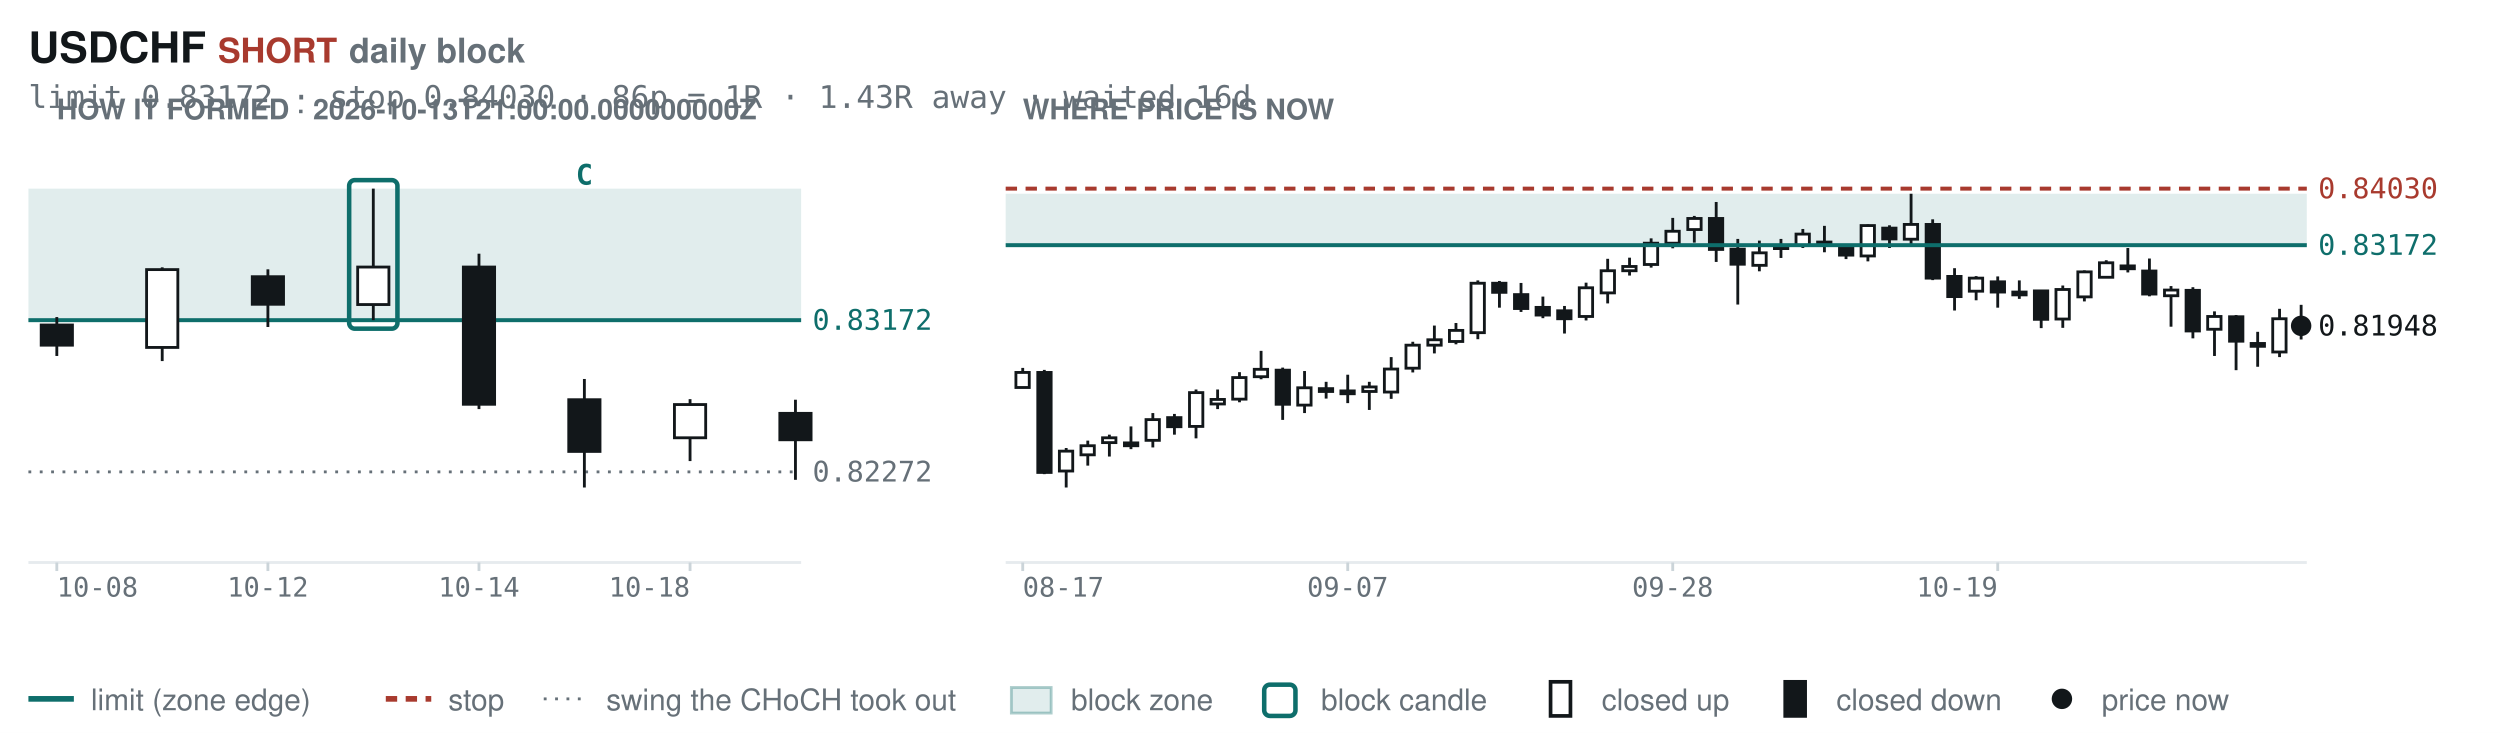
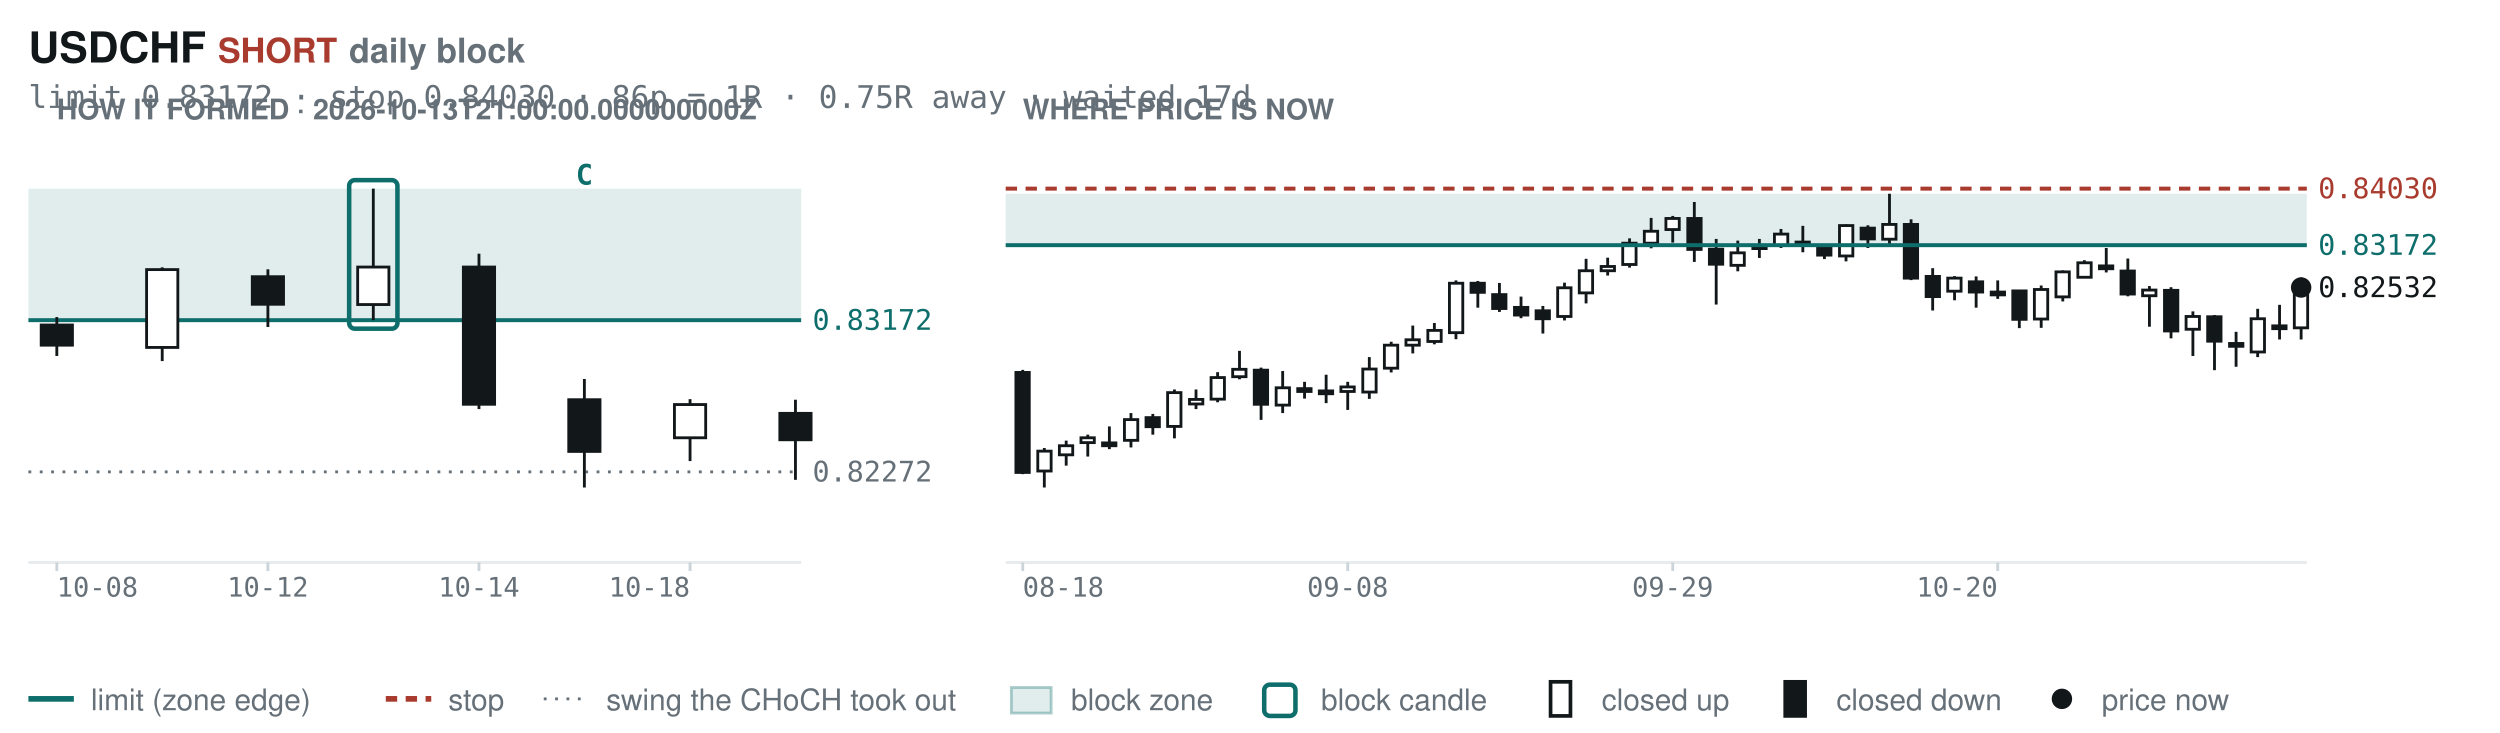
<svg xmlns="http://www.w3.org/2000/svg" viewBox="0 0 880 258" width="880" height="258" role="img" aria-label="USDCHF short order block: the candles that formed it, and where price is now">
  <rect width="880" height="258" fill="#FFFFFF" />
  <text x="10" y="22" fill="#12171A" font-family="system-ui,-apple-system,Segoe UI,Helvetica,Arial,sans-serif" font-size="15" font-weight="700">USDCHF <tspan fill="#A83A2E" font-size="12">SHORT</tspan>
    <tspan fill="#667078" font-size="12">daily block</tspan>
  </text>
-   <text x="10" y="38" fill="#667078" font-family="ui-monospace,SFMono-Regular,Menlo,Consolas,monospace" font-size="11">limit 0.83172 · stop 0.84030 · 86p = 1R · 1.43R away · waited 16d</text>
+   <text x="10" y="38" fill="#667078" font-family="ui-monospace,SFMono-Regular,Menlo,Consolas,monospace" font-size="11">limit 0.83172 · stop 0.84030 · 86p = 1R · 0.75R away · waited 17d</text>
  <text x="20" y="42" fill="#667078" font-family="system-ui,-apple-system,Segoe UI,Helvetica,Arial,sans-serif" font-size="10" font-weight="600">HOW IT FORMED · 2026-10-13T21:00:00.000000000Z</text>
  <text x="360" y="42" fill="#667078" font-family="system-ui,-apple-system,Segoe UI,Helvetica,Arial,sans-serif" font-size="10" font-weight="600">WHERE PRICE IS NOW</text>
  <rect x="10.0" y="66.4" width="272.0" height="46.3" fill="#0E6E6B1F" />
  <line x1="10.0" y1="166.1" x2="282.0" y2="166.1" stroke="#667078" stroke-width="1" stroke-dasharray="1 3" />
  <line x1="10.0" y1="112.7" x2="282.0" y2="112.7" stroke="#0E6E6B" stroke-width="1.4" />
  <line x1="20.0" y1="111.6" x2="20.0" y2="125.3" stroke="#12171A" stroke-width="1" />
  <rect x="14.5" y="114.4" width="11.0" height="7.1" fill="#12171A" stroke="#12171A" stroke-width="1" />
  <line x1="57.1" y1="94.1" x2="57.1" y2="127.1" stroke="#12171A" stroke-width="1" />
  <rect x="51.6" y="94.9" width="11.0" height="27.4" fill="#FFFFFF" stroke="#12171A" stroke-width="1" />
  <line x1="94.3" y1="94.8" x2="94.3" y2="115.1" stroke="#12171A" stroke-width="1" />
  <rect x="88.8" y="97.4" width="11.0" height="9.7" fill="#12171A" stroke="#12171A" stroke-width="1" />
  <line x1="131.4" y1="66.4" x2="131.4" y2="112.7" stroke="#12171A" stroke-width="1" />
  <rect x="125.9" y="94.0" width="11.0" height="13.2" fill="#FFFFFF" stroke="#12171A" stroke-width="1" />
  <line x1="168.6" y1="89.3" x2="168.6" y2="144.0" stroke="#12171A" stroke-width="1" />
  <rect x="163.1" y="94.0" width="11.0" height="48.3" fill="#12171A" stroke="#12171A" stroke-width="1" />
  <line x1="205.7" y1="133.4" x2="205.7" y2="171.6" stroke="#12171A" stroke-width="1" />
  <rect x="200.2" y="140.7" width="11.0" height="18.2" fill="#12171A" stroke="#12171A" stroke-width="1" />
  <line x1="242.9" y1="140.5" x2="242.9" y2="162.3" stroke="#12171A" stroke-width="1" />
  <rect x="237.4" y="142.4" width="11.0" height="11.7" fill="#FFFFFF" stroke="#12171A" stroke-width="1" />
  <line x1="280.0" y1="140.7" x2="280.0" y2="168.9" stroke="#12171A" stroke-width="1" />
  <rect x="274.5" y="145.5" width="11.0" height="9.3" fill="#12171A" stroke="#12171A" stroke-width="1" />
  <rect x="122.9" y="63.4" width="17.0" height="52.3" fill="none" stroke="#0E6E6B" stroke-width="1.6" rx="2" />
  <text x="205.7" y="65" fill="#0E6E6B" text-anchor="middle" font-family="ui-monospace,SFMono-Regular,Menlo,Consolas,monospace" font-size="10" font-weight="700">C</text>
  <line x1="10.0" y1="198.0" x2="282.0" y2="198.0" stroke="#E6EBEE" stroke-width="1" />
  <line x1="20.0" y1="198.0" x2="20.0" y2="201.0" stroke="#CBD4D9" stroke-width="1" />
  <text x="20.0" y="210.0" fill="#667078" text-anchor="start" font-family="ui-monospace,SFMono-Regular,Menlo,Consolas,monospace" font-size="9.5">10-08</text>
  <line x1="94.3" y1="198.0" x2="94.3" y2="201.0" stroke="#CBD4D9" stroke-width="1" />
  <text x="94.3" y="210.0" fill="#667078" text-anchor="middle" font-family="ui-monospace,SFMono-Regular,Menlo,Consolas,monospace" font-size="9.5">10-12</text>
  <line x1="168.6" y1="198.0" x2="168.6" y2="201.0" stroke="#CBD4D9" stroke-width="1" />
  <text x="168.6" y="210.0" fill="#667078" text-anchor="middle" font-family="ui-monospace,SFMono-Regular,Menlo,Consolas,monospace" font-size="9.5">10-14</text>
  <line x1="242.9" y1="198.0" x2="242.9" y2="201.0" stroke="#CBD4D9" stroke-width="1" />
  <text x="242.9" y="210.0" fill="#667078" text-anchor="end" font-family="ui-monospace,SFMono-Regular,Menlo,Consolas,monospace" font-size="9.5">10-18</text>
  <text x="286.0" y="116.1" fill="#0E6E6B" font-family="ui-monospace,SFMono-Regular,Menlo,Consolas,monospace" font-size="10">0.83172</text>
  <text x="286.0" y="169.5" fill="#667078" font-family="ui-monospace,SFMono-Regular,Menlo,Consolas,monospace" font-size="10">0.82272</text>
  <rect x="354.0" y="68.2" width="458.0" height="18.1" fill="#0E6E6B1F" />
-   <line x1="360.0" y1="129.5" x2="360.0" y2="136.4" stroke="#12171A" stroke-width="1" />
-   <rect x="357.6" y="131.1" width="4.7" height="5.3" fill="#FFFFFF" stroke="#12171A" stroke-width="1" />
-   <line x1="367.6" y1="130.2" x2="367.6" y2="166.9" stroke="#12171A" stroke-width="1" />
-   <rect x="365.3" y="131.1" width="4.7" height="35.2" fill="#12171A" stroke="#12171A" stroke-width="1" />
-   <line x1="375.3" y1="157.7" x2="375.3" y2="171.6" stroke="#12171A" stroke-width="1" />
-   <rect x="372.9" y="158.8" width="4.7" height="7.0" fill="#FFFFFF" stroke="#12171A" stroke-width="1" />
-   <line x1="382.9" y1="155.1" x2="382.9" y2="163.9" stroke="#12171A" stroke-width="1" />
-   <rect x="380.5" y="156.9" width="4.7" height="3.2" fill="#FFFFFF" stroke="#12171A" stroke-width="1" />
-   <line x1="390.5" y1="153.0" x2="390.5" y2="160.7" stroke="#12171A" stroke-width="1" />
-   <rect x="388.1" y="154.1" width="4.7" height="1.7" fill="#FFFFFF" stroke="#12171A" stroke-width="1" />
-   <line x1="398.1" y1="150.1" x2="398.1" y2="158.1" stroke="#12171A" stroke-width="1" />
-   <rect x="395.8" y="155.9" width="4.7" height="1.0" fill="#12171A" stroke="#12171A" stroke-width="1" />
-   <line x1="405.8" y1="145.4" x2="405.8" y2="157.5" stroke="#12171A" stroke-width="1" />
-   <rect x="403.4" y="147.7" width="4.7" height="7.3" fill="#FFFFFF" stroke="#12171A" stroke-width="1" />
-   <line x1="413.4" y1="145.7" x2="413.4" y2="153.0" stroke="#12171A" stroke-width="1" />
-   <rect x="411.0" y="147.0" width="4.7" height="3.2" fill="#12171A" stroke="#12171A" stroke-width="1" />
-   <line x1="421.0" y1="137.1" x2="421.0" y2="154.3" stroke="#12171A" stroke-width="1" />
-   <rect x="418.7" y="138.2" width="4.7" height="11.9" fill="#FFFFFF" stroke="#12171A" stroke-width="1" />
-   <line x1="428.6" y1="137.1" x2="428.6" y2="144.0" stroke="#12171A" stroke-width="1" />
-   <rect x="426.3" y="140.6" width="4.7" height="1.6" fill="#FFFFFF" stroke="#12171A" stroke-width="1" />
-   <line x1="436.3" y1="131.0" x2="436.3" y2="141.6" stroke="#12171A" stroke-width="1" />
-   <rect x="433.9" y="132.9" width="4.7" height="7.6" fill="#FFFFFF" stroke="#12171A" stroke-width="1" />
-   <line x1="443.9" y1="123.5" x2="443.9" y2="133.5" stroke="#12171A" stroke-width="1" />
-   <rect x="441.5" y="130.0" width="4.7" height="2.6" fill="#FFFFFF" stroke="#12171A" stroke-width="1" />
-   <line x1="451.5" y1="129.4" x2="451.5" y2="147.8" stroke="#12171A" stroke-width="1" />
-   <rect x="449.2" y="130.3" width="4.7" height="12.0" fill="#12171A" stroke="#12171A" stroke-width="1" />
-   <line x1="459.2" y1="130.6" x2="459.2" y2="145.4" stroke="#12171A" stroke-width="1" />
-   <rect x="456.8" y="136.5" width="4.7" height="6.1" fill="#FFFFFF" stroke="#12171A" stroke-width="1" />
-   <line x1="466.8" y1="134.4" x2="466.8" y2="140.3" stroke="#12171A" stroke-width="1" />
-   <rect x="464.4" y="136.8" width="4.7" height="1.0" fill="#12171A" stroke="#12171A" stroke-width="1" />
-   <line x1="474.4" y1="131.9" x2="474.4" y2="141.9" stroke="#12171A" stroke-width="1" />
-   <rect x="472.0" y="137.6" width="4.7" height="1.0" fill="#FFFFFF" stroke="#12171A" stroke-width="1" />
-   <line x1="482.0" y1="134.4" x2="482.0" y2="144.3" stroke="#12171A" stroke-width="1" />
-   <rect x="479.7" y="136.2" width="4.7" height="1.6" fill="#FFFFFF" stroke="#12171A" stroke-width="1" />
-   <line x1="489.7" y1="125.7" x2="489.7" y2="140.4" stroke="#12171A" stroke-width="1" />
-   <rect x="487.3" y="129.9" width="4.7" height="8.1" fill="#FFFFFF" stroke="#12171A" stroke-width="1" />
-   <line x1="497.3" y1="120.3" x2="497.3" y2="131.1" stroke="#12171A" stroke-width="1" />
-   <rect x="494.9" y="121.5" width="4.7" height="8.1" fill="#FFFFFF" stroke="#12171A" stroke-width="1" />
-   <line x1="504.9" y1="114.6" x2="504.9" y2="124.4" stroke="#12171A" stroke-width="1" />
-   <rect x="502.6" y="119.6" width="4.7" height="1.9" fill="#FFFFFF" stroke="#12171A" stroke-width="1" />
-   <line x1="512.5" y1="113.7" x2="512.5" y2="121.2" stroke="#12171A" stroke-width="1" />
-   <rect x="510.2" y="116.3" width="4.7" height="3.9" fill="#FFFFFF" stroke="#12171A" stroke-width="1" />
-   <line x1="520.2" y1="98.7" x2="520.2" y2="119.4" stroke="#12171A" stroke-width="1" />
-   <rect x="517.8" y="99.7" width="4.7" height="17.4" fill="#FFFFFF" stroke="#12171A" stroke-width="1" />
-   <line x1="527.8" y1="98.9" x2="527.8" y2="108.3" stroke="#12171A" stroke-width="1" />
-   <rect x="525.4" y="99.7" width="4.7" height="3.2" fill="#12171A" stroke="#12171A" stroke-width="1" />
-   <line x1="535.4" y1="99.6" x2="535.4" y2="109.8" stroke="#12171A" stroke-width="1" />
-   <rect x="533.1" y="103.7" width="4.7" height="4.9" fill="#12171A" stroke="#12171A" stroke-width="1" />
-   <line x1="543.1" y1="104.4" x2="543.1" y2="112.0" stroke="#12171A" stroke-width="1" />
-   <rect x="540.7" y="108.2" width="4.7" height="2.7" fill="#12171A" stroke="#12171A" stroke-width="1" />
-   <line x1="550.7" y1="107.7" x2="550.7" y2="117.4" stroke="#12171A" stroke-width="1" />
-   <rect x="548.3" y="109.4" width="4.7" height="2.8" fill="#12171A" stroke="#12171A" stroke-width="1" />
-   <line x1="558.3" y1="99.5" x2="558.3" y2="112.8" stroke="#12171A" stroke-width="1" />
-   <rect x="555.9" y="101.3" width="4.7" height="10.1" fill="#FFFFFF" stroke="#12171A" stroke-width="1" />
-   <line x1="565.9" y1="91.1" x2="565.9" y2="106.8" stroke="#12171A" stroke-width="1" />
-   <rect x="563.6" y="95.3" width="4.7" height="7.8" fill="#FFFFFF" stroke="#12171A" stroke-width="1" />
-   <line x1="573.6" y1="90.7" x2="573.6" y2="97.0" stroke="#12171A" stroke-width="1" />
-   <rect x="571.2" y="93.8" width="4.7" height="1.5" fill="#FFFFFF" stroke="#12171A" stroke-width="1" />
-   <line x1="581.2" y1="83.9" x2="581.2" y2="94.2" stroke="#12171A" stroke-width="1" />
-   <rect x="578.8" y="85.6" width="4.7" height="7.5" fill="#FFFFFF" stroke="#12171A" stroke-width="1" />
-   <line x1="588.8" y1="76.7" x2="588.8" y2="87.4" stroke="#12171A" stroke-width="1" />
-   <rect x="586.4" y="81.4" width="4.7" height="4.2" fill="#FFFFFF" stroke="#12171A" stroke-width="1" />
-   <line x1="596.4" y1="76.0" x2="596.4" y2="85.4" stroke="#12171A" stroke-width="1" />
-   <rect x="594.1" y="76.9" width="4.7" height="3.9" fill="#FFFFFF" stroke="#12171A" stroke-width="1" />
-   <line x1="604.1" y1="71.1" x2="604.1" y2="92.2" stroke="#12171A" stroke-width="1" />
-   <rect x="601.7" y="76.9" width="4.7" height="10.9" fill="#12171A" stroke="#12171A" stroke-width="1" />
-   <line x1="611.7" y1="84.1" x2="611.7" y2="107.2" stroke="#12171A" stroke-width="1" />
-   <rect x="609.3" y="87.7" width="4.7" height="5.3" fill="#12171A" stroke="#12171A" stroke-width="1" />
-   <line x1="619.3" y1="84.7" x2="619.3" y2="95.5" stroke="#12171A" stroke-width="1" />
-   <rect x="617.0" y="89.0" width="4.7" height="4.4" fill="#FFFFFF" stroke="#12171A" stroke-width="1" />
-   <line x1="626.9" y1="84.1" x2="626.9" y2="90.8" stroke="#12171A" stroke-width="1" />
-   <rect x="624.6" y="86.5" width="4.7" height="1.0" fill="#FFFFFF" stroke="#12171A" stroke-width="1" />
-   <line x1="634.6" y1="80.6" x2="634.6" y2="87.3" stroke="#12171A" stroke-width="1" />
-   <rect x="632.2" y="82.4" width="4.7" height="4.0" fill="#FFFFFF" stroke="#12171A" stroke-width="1" />
-   <line x1="642.2" y1="79.5" x2="642.2" y2="88.8" stroke="#12171A" stroke-width="1" />
-   <rect x="639.8" y="85.2" width="4.7" height="1.2" fill="#12171A" stroke="#12171A" stroke-width="1" />
-   <line x1="649.8" y1="85.9" x2="649.8" y2="91.2" stroke="#12171A" stroke-width="1" />
-   <rect x="647.5" y="87.0" width="4.7" height="2.8" fill="#12171A" stroke="#12171A" stroke-width="1" />
-   <line x1="657.5" y1="79.0" x2="657.5" y2="92.0" stroke="#12171A" stroke-width="1" />
-   <rect x="655.1" y="79.4" width="4.7" height="10.7" fill="#FFFFFF" stroke="#12171A" stroke-width="1" />
-   <line x1="665.1" y1="79.3" x2="665.1" y2="87.3" stroke="#12171A" stroke-width="1" />
-   <rect x="662.7" y="80.3" width="4.7" height="3.8" fill="#12171A" stroke="#12171A" stroke-width="1" />
-   <line x1="672.7" y1="68.2" x2="672.7" y2="86.3" stroke="#12171A" stroke-width="1" />
-   <rect x="670.3" y="79.0" width="4.7" height="5.2" fill="#FFFFFF" stroke="#12171A" stroke-width="1" />
-   <line x1="680.3" y1="77.2" x2="680.3" y2="98.6" stroke="#12171A" stroke-width="1" />
-   <rect x="678.0" y="79.0" width="4.7" height="18.9" fill="#12171A" stroke="#12171A" stroke-width="1" />
-   <line x1="688.0" y1="94.4" x2="688.0" y2="109.3" stroke="#12171A" stroke-width="1" />
-   <rect x="685.6" y="97.3" width="4.7" height="7.1" fill="#12171A" stroke="#12171A" stroke-width="1" />
-   <line x1="695.6" y1="97.2" x2="695.6" y2="105.7" stroke="#12171A" stroke-width="1" />
-   <rect x="693.2" y="97.9" width="4.7" height="4.6" fill="#FFFFFF" stroke="#12171A" stroke-width="1" />
-   <line x1="703.2" y1="97.3" x2="703.2" y2="108.3" stroke="#12171A" stroke-width="1" />
-   <rect x="700.9" y="99.2" width="4.7" height="3.6" fill="#12171A" stroke="#12171A" stroke-width="1" />
-   <line x1="710.8" y1="98.7" x2="710.8" y2="105.2" stroke="#12171A" stroke-width="1" />
-   <rect x="708.5" y="102.8" width="4.7" height="1.0" fill="#12171A" stroke="#12171A" stroke-width="1" />
-   <line x1="718.5" y1="102.4" x2="718.5" y2="115.5" stroke="#12171A" stroke-width="1" />
-   <rect x="716.1" y="102.4" width="4.7" height="10.0" fill="#12171A" stroke="#12171A" stroke-width="1" />
-   <line x1="726.1" y1="100.5" x2="726.1" y2="115.4" stroke="#12171A" stroke-width="1" />
-   <rect x="723.7" y="101.9" width="4.7" height="10.4" fill="#FFFFFF" stroke="#12171A" stroke-width="1" />
-   <line x1="733.7" y1="95.2" x2="733.7" y2="106.1" stroke="#12171A" stroke-width="1" />
-   <rect x="731.4" y="95.7" width="4.7" height="8.8" fill="#FFFFFF" stroke="#12171A" stroke-width="1" />
-   <line x1="741.4" y1="91.6" x2="741.4" y2="97.6" stroke="#12171A" stroke-width="1" />
-   <rect x="739.0" y="92.5" width="4.7" height="5.1" fill="#FFFFFF" stroke="#12171A" stroke-width="1" />
-   <line x1="749.0" y1="87.3" x2="749.0" y2="95.9" stroke="#12171A" stroke-width="1" />
-   <rect x="746.6" y="93.6" width="4.7" height="1.0" fill="#12171A" stroke="#12171A" stroke-width="1" />
-   <line x1="756.6" y1="91.0" x2="756.6" y2="104.3" stroke="#12171A" stroke-width="1" />
-   <rect x="754.2" y="95.4" width="4.7" height="8.1" fill="#12171A" stroke="#12171A" stroke-width="1" />
-   <line x1="764.2" y1="100.7" x2="764.2" y2="115.0" stroke="#12171A" stroke-width="1" />
-   <rect x="761.9" y="102.1" width="4.7" height="2.0" fill="#FFFFFF" stroke="#12171A" stroke-width="1" />
-   <line x1="771.9" y1="101.1" x2="771.9" y2="119.1" stroke="#12171A" stroke-width="1" />
-   <rect x="769.5" y="102.2" width="4.7" height="14.3" fill="#12171A" stroke="#12171A" stroke-width="1" />
-   <line x1="779.5" y1="109.6" x2="779.5" y2="125.3" stroke="#12171A" stroke-width="1" />
-   <rect x="777.1" y="111.4" width="4.7" height="4.5" fill="#FFFFFF" stroke="#12171A" stroke-width="1" />
-   <line x1="787.1" y1="110.9" x2="787.1" y2="130.3" stroke="#12171A" stroke-width="1" />
-   <rect x="784.8" y="111.5" width="4.7" height="8.6" fill="#12171A" stroke="#12171A" stroke-width="1" />
-   <line x1="794.7" y1="116.8" x2="794.7" y2="129.1" stroke="#12171A" stroke-width="1" />
-   <rect x="792.4" y="120.9" width="4.7" height="1.0" fill="#12171A" stroke="#12171A" stroke-width="1" />
-   <line x1="802.4" y1="108.7" x2="802.4" y2="125.7" stroke="#12171A" stroke-width="1" />
-   <rect x="800.0" y="112.2" width="4.7" height="11.7" fill="#FFFFFF" stroke="#12171A" stroke-width="1" />
-   <line x1="810.0" y1="107.3" x2="810.0" y2="119.5" stroke="#12171A" stroke-width="1" />
-   <rect x="807.6" y="114.7" width="4.7" height="1.0" fill="#FFFFFF" stroke="#12171A" stroke-width="1" />
+   <line x1="360.0" y1="130.2" x2="360.0" y2="166.9" stroke="#12171A" stroke-width="1" />
+   <rect x="357.6" y="131.1" width="4.7" height="35.2" fill="#12171A" stroke="#12171A" stroke-width="1" />
+   <line x1="367.6" y1="157.7" x2="367.6" y2="171.6" stroke="#12171A" stroke-width="1" />
+   <rect x="365.3" y="158.8" width="4.7" height="7.0" fill="#FFFFFF" stroke="#12171A" stroke-width="1" />
+   <line x1="375.3" y1="155.1" x2="375.3" y2="163.9" stroke="#12171A" stroke-width="1" />
+   <rect x="372.9" y="156.9" width="4.7" height="3.2" fill="#FFFFFF" stroke="#12171A" stroke-width="1" />
+   <line x1="382.9" y1="153.0" x2="382.9" y2="160.7" stroke="#12171A" stroke-width="1" />
+   <rect x="380.5" y="154.1" width="4.7" height="1.7" fill="#FFFFFF" stroke="#12171A" stroke-width="1" />
+   <line x1="390.5" y1="150.1" x2="390.5" y2="158.1" stroke="#12171A" stroke-width="1" />
+   <rect x="388.1" y="155.9" width="4.7" height="1.0" fill="#12171A" stroke="#12171A" stroke-width="1" />
+   <line x1="398.1" y1="145.4" x2="398.1" y2="157.5" stroke="#12171A" stroke-width="1" />
+   <rect x="395.8" y="147.7" width="4.7" height="7.3" fill="#FFFFFF" stroke="#12171A" stroke-width="1" />
+   <line x1="405.8" y1="145.7" x2="405.8" y2="153.0" stroke="#12171A" stroke-width="1" />
+   <rect x="403.4" y="147.0" width="4.7" height="3.2" fill="#12171A" stroke="#12171A" stroke-width="1" />
+   <line x1="413.4" y1="137.1" x2="413.4" y2="154.3" stroke="#12171A" stroke-width="1" />
+   <rect x="411.0" y="138.2" width="4.7" height="11.9" fill="#FFFFFF" stroke="#12171A" stroke-width="1" />
+   <line x1="421.0" y1="137.1" x2="421.0" y2="144.0" stroke="#12171A" stroke-width="1" />
+   <rect x="418.7" y="140.6" width="4.7" height="1.6" fill="#FFFFFF" stroke="#12171A" stroke-width="1" />
+   <line x1="428.6" y1="131.0" x2="428.6" y2="141.6" stroke="#12171A" stroke-width="1" />
+   <rect x="426.3" y="132.9" width="4.7" height="7.6" fill="#FFFFFF" stroke="#12171A" stroke-width="1" />
+   <line x1="436.3" y1="123.5" x2="436.3" y2="133.5" stroke="#12171A" stroke-width="1" />
+   <rect x="433.9" y="130.0" width="4.7" height="2.6" fill="#FFFFFF" stroke="#12171A" stroke-width="1" />
+   <line x1="443.9" y1="129.4" x2="443.9" y2="147.8" stroke="#12171A" stroke-width="1" />
+   <rect x="441.5" y="130.3" width="4.7" height="12.0" fill="#12171A" stroke="#12171A" stroke-width="1" />
+   <line x1="451.5" y1="130.6" x2="451.5" y2="145.4" stroke="#12171A" stroke-width="1" />
+   <rect x="449.2" y="136.5" width="4.7" height="6.1" fill="#FFFFFF" stroke="#12171A" stroke-width="1" />
+   <line x1="459.2" y1="134.4" x2="459.2" y2="140.3" stroke="#12171A" stroke-width="1" />
+   <rect x="456.8" y="136.8" width="4.7" height="1.0" fill="#12171A" stroke="#12171A" stroke-width="1" />
+   <line x1="466.8" y1="131.9" x2="466.8" y2="141.9" stroke="#12171A" stroke-width="1" />
+   <rect x="464.4" y="137.6" width="4.7" height="1.0" fill="#FFFFFF" stroke="#12171A" stroke-width="1" />
+   <line x1="474.4" y1="134.4" x2="474.4" y2="144.3" stroke="#12171A" stroke-width="1" />
+   <rect x="472.0" y="136.2" width="4.7" height="1.6" fill="#FFFFFF" stroke="#12171A" stroke-width="1" />
+   <line x1="482.0" y1="125.7" x2="482.0" y2="140.4" stroke="#12171A" stroke-width="1" />
+   <rect x="479.7" y="129.9" width="4.7" height="8.1" fill="#FFFFFF" stroke="#12171A" stroke-width="1" />
+   <line x1="489.7" y1="120.3" x2="489.7" y2="131.1" stroke="#12171A" stroke-width="1" />
+   <rect x="487.3" y="121.5" width="4.7" height="8.1" fill="#FFFFFF" stroke="#12171A" stroke-width="1" />
+   <line x1="497.3" y1="114.6" x2="497.3" y2="124.4" stroke="#12171A" stroke-width="1" />
+   <rect x="494.9" y="119.6" width="4.7" height="1.9" fill="#FFFFFF" stroke="#12171A" stroke-width="1" />
+   <line x1="504.9" y1="113.7" x2="504.9" y2="121.2" stroke="#12171A" stroke-width="1" />
+   <rect x="502.6" y="116.3" width="4.7" height="3.9" fill="#FFFFFF" stroke="#12171A" stroke-width="1" />
+   <line x1="512.5" y1="98.7" x2="512.5" y2="119.4" stroke="#12171A" stroke-width="1" />
+   <rect x="510.2" y="99.7" width="4.7" height="17.4" fill="#FFFFFF" stroke="#12171A" stroke-width="1" />
+   <line x1="520.2" y1="98.9" x2="520.2" y2="108.3" stroke="#12171A" stroke-width="1" />
+   <rect x="517.8" y="99.7" width="4.7" height="3.2" fill="#12171A" stroke="#12171A" stroke-width="1" />
+   <line x1="527.8" y1="99.6" x2="527.8" y2="109.8" stroke="#12171A" stroke-width="1" />
+   <rect x="525.4" y="103.7" width="4.7" height="4.9" fill="#12171A" stroke="#12171A" stroke-width="1" />
+   <line x1="535.4" y1="104.4" x2="535.4" y2="112.0" stroke="#12171A" stroke-width="1" />
+   <rect x="533.1" y="108.2" width="4.7" height="2.7" fill="#12171A" stroke="#12171A" stroke-width="1" />
+   <line x1="543.1" y1="107.7" x2="543.1" y2="117.4" stroke="#12171A" stroke-width="1" />
+   <rect x="540.7" y="109.4" width="4.7" height="2.8" fill="#12171A" stroke="#12171A" stroke-width="1" />
+   <line x1="550.7" y1="99.5" x2="550.7" y2="112.8" stroke="#12171A" stroke-width="1" />
+   <rect x="548.3" y="101.3" width="4.7" height="10.1" fill="#FFFFFF" stroke="#12171A" stroke-width="1" />
+   <line x1="558.3" y1="91.1" x2="558.3" y2="106.8" stroke="#12171A" stroke-width="1" />
+   <rect x="555.9" y="95.3" width="4.7" height="7.8" fill="#FFFFFF" stroke="#12171A" stroke-width="1" />
+   <line x1="565.9" y1="90.7" x2="565.9" y2="97.0" stroke="#12171A" stroke-width="1" />
+   <rect x="563.6" y="93.8" width="4.7" height="1.5" fill="#FFFFFF" stroke="#12171A" stroke-width="1" />
+   <line x1="573.6" y1="83.9" x2="573.6" y2="94.2" stroke="#12171A" stroke-width="1" />
+   <rect x="571.2" y="85.6" width="4.7" height="7.5" fill="#FFFFFF" stroke="#12171A" stroke-width="1" />
+   <line x1="581.2" y1="76.7" x2="581.2" y2="87.4" stroke="#12171A" stroke-width="1" />
+   <rect x="578.8" y="81.4" width="4.7" height="4.2" fill="#FFFFFF" stroke="#12171A" stroke-width="1" />
+   <line x1="588.8" y1="76.0" x2="588.8" y2="85.4" stroke="#12171A" stroke-width="1" />
+   <rect x="586.4" y="76.9" width="4.7" height="3.9" fill="#FFFFFF" stroke="#12171A" stroke-width="1" />
+   <line x1="596.4" y1="71.1" x2="596.4" y2="92.2" stroke="#12171A" stroke-width="1" />
+   <rect x="594.1" y="76.9" width="4.7" height="10.9" fill="#12171A" stroke="#12171A" stroke-width="1" />
+   <line x1="604.1" y1="84.1" x2="604.1" y2="107.2" stroke="#12171A" stroke-width="1" />
+   <rect x="601.7" y="87.7" width="4.7" height="5.3" fill="#12171A" stroke="#12171A" stroke-width="1" />
+   <line x1="611.7" y1="84.7" x2="611.7" y2="95.5" stroke="#12171A" stroke-width="1" />
+   <rect x="609.3" y="89.0" width="4.7" height="4.4" fill="#FFFFFF" stroke="#12171A" stroke-width="1" />
+   <line x1="619.3" y1="84.1" x2="619.3" y2="90.8" stroke="#12171A" stroke-width="1" />
+   <rect x="617.0" y="86.5" width="4.7" height="1.0" fill="#FFFFFF" stroke="#12171A" stroke-width="1" />
+   <line x1="626.9" y1="80.6" x2="626.9" y2="87.3" stroke="#12171A" stroke-width="1" />
+   <rect x="624.6" y="82.4" width="4.7" height="4.0" fill="#FFFFFF" stroke="#12171A" stroke-width="1" />
+   <line x1="634.6" y1="79.5" x2="634.6" y2="88.8" stroke="#12171A" stroke-width="1" />
+   <rect x="632.2" y="85.2" width="4.7" height="1.2" fill="#12171A" stroke="#12171A" stroke-width="1" />
+   <line x1="642.2" y1="85.9" x2="642.2" y2="91.2" stroke="#12171A" stroke-width="1" />
+   <rect x="639.8" y="87.0" width="4.7" height="2.8" fill="#12171A" stroke="#12171A" stroke-width="1" />
+   <line x1="649.8" y1="79.0" x2="649.8" y2="92.0" stroke="#12171A" stroke-width="1" />
+   <rect x="647.5" y="79.4" width="4.7" height="10.7" fill="#FFFFFF" stroke="#12171A" stroke-width="1" />
+   <line x1="657.5" y1="79.3" x2="657.5" y2="87.3" stroke="#12171A" stroke-width="1" />
+   <rect x="655.1" y="80.3" width="4.7" height="3.8" fill="#12171A" stroke="#12171A" stroke-width="1" />
+   <line x1="665.1" y1="68.2" x2="665.1" y2="86.3" stroke="#12171A" stroke-width="1" />
+   <rect x="662.7" y="79.0" width="4.7" height="5.2" fill="#FFFFFF" stroke="#12171A" stroke-width="1" />
+   <line x1="672.7" y1="77.2" x2="672.7" y2="98.6" stroke="#12171A" stroke-width="1" />
+   <rect x="670.3" y="79.0" width="4.7" height="18.9" fill="#12171A" stroke="#12171A" stroke-width="1" />
+   <line x1="680.3" y1="94.4" x2="680.3" y2="109.3" stroke="#12171A" stroke-width="1" />
+   <rect x="678.0" y="97.3" width="4.7" height="7.1" fill="#12171A" stroke="#12171A" stroke-width="1" />
+   <line x1="688.0" y1="97.2" x2="688.0" y2="105.7" stroke="#12171A" stroke-width="1" />
+   <rect x="685.6" y="97.9" width="4.7" height="4.6" fill="#FFFFFF" stroke="#12171A" stroke-width="1" />
+   <line x1="695.6" y1="97.3" x2="695.6" y2="108.3" stroke="#12171A" stroke-width="1" />
+   <rect x="693.2" y="99.2" width="4.7" height="3.6" fill="#12171A" stroke="#12171A" stroke-width="1" />
+   <line x1="703.2" y1="98.7" x2="703.2" y2="105.2" stroke="#12171A" stroke-width="1" />
+   <rect x="700.9" y="102.8" width="4.7" height="1.0" fill="#12171A" stroke="#12171A" stroke-width="1" />
+   <line x1="710.8" y1="102.4" x2="710.8" y2="115.5" stroke="#12171A" stroke-width="1" />
+   <rect x="708.5" y="102.4" width="4.7" height="10.0" fill="#12171A" stroke="#12171A" stroke-width="1" />
+   <line x1="718.5" y1="100.5" x2="718.5" y2="115.4" stroke="#12171A" stroke-width="1" />
+   <rect x="716.1" y="101.9" width="4.7" height="10.4" fill="#FFFFFF" stroke="#12171A" stroke-width="1" />
+   <line x1="726.1" y1="95.2" x2="726.1" y2="106.1" stroke="#12171A" stroke-width="1" />
+   <rect x="723.7" y="95.7" width="4.7" height="8.8" fill="#FFFFFF" stroke="#12171A" stroke-width="1" />
+   <line x1="733.7" y1="91.6" x2="733.7" y2="97.6" stroke="#12171A" stroke-width="1" />
+   <rect x="731.4" y="92.5" width="4.7" height="5.1" fill="#FFFFFF" stroke="#12171A" stroke-width="1" />
+   <line x1="741.4" y1="87.3" x2="741.4" y2="95.9" stroke="#12171A" stroke-width="1" />
+   <rect x="739.0" y="93.6" width="4.7" height="1.0" fill="#12171A" stroke="#12171A" stroke-width="1" />
+   <line x1="749.0" y1="91.0" x2="749.0" y2="104.3" stroke="#12171A" stroke-width="1" />
+   <rect x="746.6" y="95.4" width="4.7" height="8.1" fill="#12171A" stroke="#12171A" stroke-width="1" />
+   <line x1="756.6" y1="100.7" x2="756.6" y2="115.0" stroke="#12171A" stroke-width="1" />
+   <rect x="754.2" y="102.1" width="4.7" height="2.0" fill="#FFFFFF" stroke="#12171A" stroke-width="1" />
+   <line x1="764.2" y1="101.1" x2="764.2" y2="119.1" stroke="#12171A" stroke-width="1" />
+   <rect x="761.9" y="102.2" width="4.7" height="14.3" fill="#12171A" stroke="#12171A" stroke-width="1" />
+   <line x1="771.9" y1="109.6" x2="771.9" y2="125.3" stroke="#12171A" stroke-width="1" />
+   <rect x="769.5" y="111.4" width="4.7" height="4.5" fill="#FFFFFF" stroke="#12171A" stroke-width="1" />
+   <line x1="779.5" y1="110.9" x2="779.5" y2="130.3" stroke="#12171A" stroke-width="1" />
+   <rect x="777.1" y="111.5" width="4.7" height="8.6" fill="#12171A" stroke="#12171A" stroke-width="1" />
+   <line x1="787.1" y1="116.8" x2="787.1" y2="129.1" stroke="#12171A" stroke-width="1" />
+   <rect x="784.8" y="120.9" width="4.7" height="1.0" fill="#12171A" stroke="#12171A" stroke-width="1" />
+   <line x1="794.7" y1="108.7" x2="794.7" y2="125.7" stroke="#12171A" stroke-width="1" />
+   <rect x="792.4" y="112.2" width="4.7" height="11.7" fill="#FFFFFF" stroke="#12171A" stroke-width="1" />
+   <line x1="802.4" y1="107.3" x2="802.4" y2="119.5" stroke="#12171A" stroke-width="1" />
+   <rect x="800.0" y="114.7" width="4.7" height="1.0" fill="#FFFFFF" stroke="#12171A" stroke-width="1" />
+   <line x1="810.0" y1="97.7" x2="810.0" y2="119.5" stroke="#12171A" stroke-width="1" />
+   <rect x="807.6" y="101.2" width="4.7" height="14.2" fill="#FFFFFF" stroke="#12171A" stroke-width="1" />
  <line x1="354.0" y1="86.3" x2="812.0" y2="86.3" stroke="#0E6E6B" stroke-width="1.4" />
  <line x1="354.0" y1="66.4" x2="812.0" y2="66.4" stroke="#A83A2E" stroke-width="1.4" stroke-dasharray="4 3" />
-   <circle cx="810.0" cy="114.7" r="3.6" fill="#12171A" />
+   <circle cx="810.0" cy="101.2" r="3.6" fill="#12171A" />
  <line x1="354.0" y1="198.0" x2="812.0" y2="198.0" stroke="#E6EBEE" stroke-width="1" />
  <line x1="360.0" y1="198.0" x2="360.0" y2="201.0" stroke="#CBD4D9" stroke-width="1" />
-   <text x="360.0" y="210.0" fill="#667078" text-anchor="start" font-family="ui-monospace,SFMono-Regular,Menlo,Consolas,monospace" font-size="9.5">08-17</text>
+   <text x="360.0" y="210.0" fill="#667078" text-anchor="start" font-family="ui-monospace,SFMono-Regular,Menlo,Consolas,monospace" font-size="9.5">08-18</text>
  <line x1="474.4" y1="198.0" x2="474.4" y2="201.0" stroke="#CBD4D9" stroke-width="1" />
-   <text x="474.4" y="210.0" fill="#667078" text-anchor="middle" font-family="ui-monospace,SFMono-Regular,Menlo,Consolas,monospace" font-size="9.5">09-07</text>
+   <text x="474.4" y="210.0" fill="#667078" text-anchor="middle" font-family="ui-monospace,SFMono-Regular,Menlo,Consolas,monospace" font-size="9.5">09-08</text>
  <line x1="588.8" y1="198.0" x2="588.8" y2="201.0" stroke="#CBD4D9" stroke-width="1" />
-   <text x="588.8" y="210.0" fill="#667078" text-anchor="middle" font-family="ui-monospace,SFMono-Regular,Menlo,Consolas,monospace" font-size="9.5">09-28</text>
+   <text x="588.8" y="210.0" fill="#667078" text-anchor="middle" font-family="ui-monospace,SFMono-Regular,Menlo,Consolas,monospace" font-size="9.5">09-29</text>
  <line x1="703.2" y1="198.0" x2="703.2" y2="201.0" stroke="#CBD4D9" stroke-width="1" />
-   <text x="703.2" y="210.0" fill="#667078" text-anchor="end" font-family="ui-monospace,SFMono-Regular,Menlo,Consolas,monospace" font-size="9.5">10-19</text>
+   <text x="703.2" y="210.0" fill="#667078" text-anchor="end" font-family="ui-monospace,SFMono-Regular,Menlo,Consolas,monospace" font-size="9.5">10-20</text>
  <text x="816.0" y="89.7" fill="#0E6E6B" font-family="ui-monospace,SFMono-Regular,Menlo,Consolas,monospace" font-size="10">0.83172</text>
  <text x="816.0" y="69.8" fill="#A83A2E" font-family="ui-monospace,SFMono-Regular,Menlo,Consolas,monospace" font-size="10">0.84030</text>
-   <text x="816.0" y="118.1" fill="#12171A" font-family="ui-monospace,SFMono-Regular,Menlo,Consolas,monospace" font-size="10">0.81948</text>
+   <text x="816.0" y="104.6" fill="#12171A" font-family="ui-monospace,SFMono-Regular,Menlo,Consolas,monospace" font-size="10">0.82532</text>
  <g transform="translate(10.0,242)">
    <line x1="0" y1="4" x2="16" y2="4" stroke="#0E6E6B" stroke-width="2" />
    <text x="22" y="8" fill="#667078" font-family="system-ui,-apple-system,Segoe UI,Helvetica,Arial,sans-serif" font-size="10.5">limit (zone edge)</text>
  </g>
  <g transform="translate(135.8,242)">
    <line x1="0" y1="4" x2="16" y2="4" stroke="#A83A2E" stroke-width="2" stroke-dasharray="4 3" />
    <text x="22" y="8" fill="#667078" font-family="system-ui,-apple-system,Segoe UI,Helvetica,Arial,sans-serif" font-size="10.5">stop</text>
  </g>
  <g transform="translate(191.4,242)">
    <line x1="0" y1="4" x2="16" y2="4" stroke="#667078" stroke-width="1" stroke-dasharray="1 3" />
    <text x="22" y="8" fill="#667078" font-family="system-ui,-apple-system,Segoe UI,Helvetica,Arial,sans-serif" font-size="10.5">swing the CHoCH took out</text>
  </g>
  <g transform="translate(355.0,242)">
    <rect x="1" y="0" width="14" height="9" fill="#0E6E6B1F" stroke="#0E6E6B55" />
    <text x="22" y="8" fill="#667078" font-family="system-ui,-apple-system,Segoe UI,Helvetica,Arial,sans-serif" font-size="10.5">block zone</text>
  </g>
  <g transform="translate(443.0,242)">
    <rect x="2" y="-1" width="11" height="11" fill="none" stroke="#0E6E6B" stroke-width="1.6" rx="2" />
    <text x="22" y="8" fill="#667078" font-family="system-ui,-apple-system,Segoe UI,Helvetica,Arial,sans-serif" font-size="10.5">block candle</text>
  </g>
  <g transform="translate(541.8,242)">
    <rect x="4" y="-2" width="7" height="12" fill="#FFFFFF" stroke="#12171A" stroke-width="1.3" />
    <text x="22" y="8" fill="#667078" font-family="system-ui,-apple-system,Segoe UI,Helvetica,Arial,sans-serif" font-size="10.5">closed up</text>
  </g>
  <g transform="translate(624.4,242)">
    <rect x="4" y="-2" width="7" height="12" fill="#12171A" stroke="#12171A" stroke-width="1.3" />
    <text x="22" y="8" fill="#667078" font-family="system-ui,-apple-system,Segoe UI,Helvetica,Arial,sans-serif" font-size="10.5">closed down</text>
  </g>
  <g transform="translate(717.8,242)">
    <circle cx="8" cy="4" r="3.6" fill="#12171A" />
    <text x="22" y="8" fill="#667078" font-family="system-ui,-apple-system,Segoe UI,Helvetica,Arial,sans-serif" font-size="10.5">price now</text>
  </g>
</svg>
